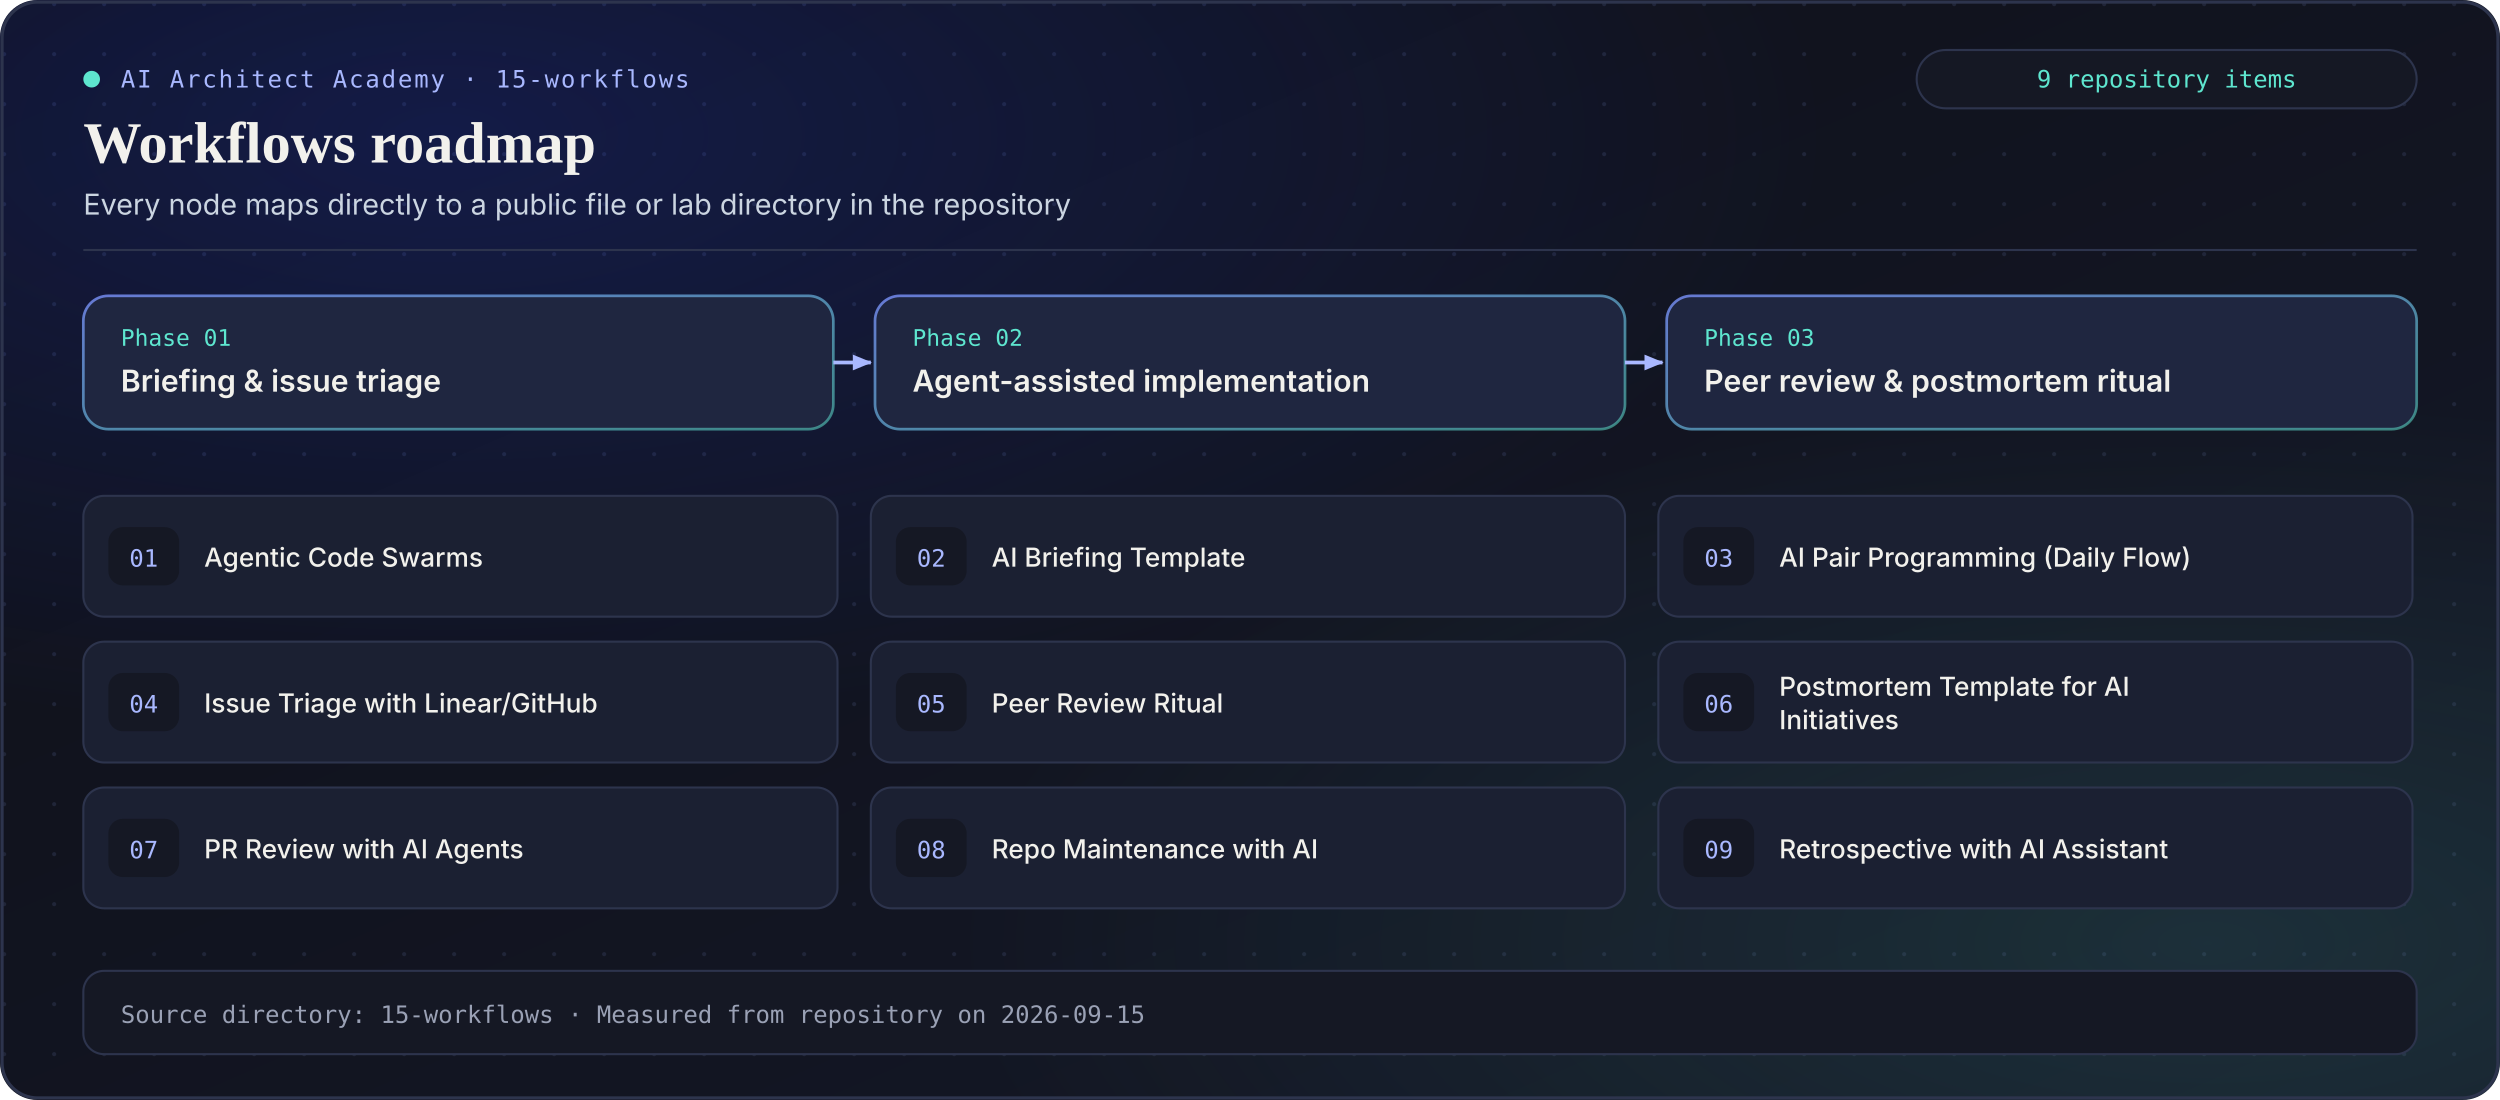
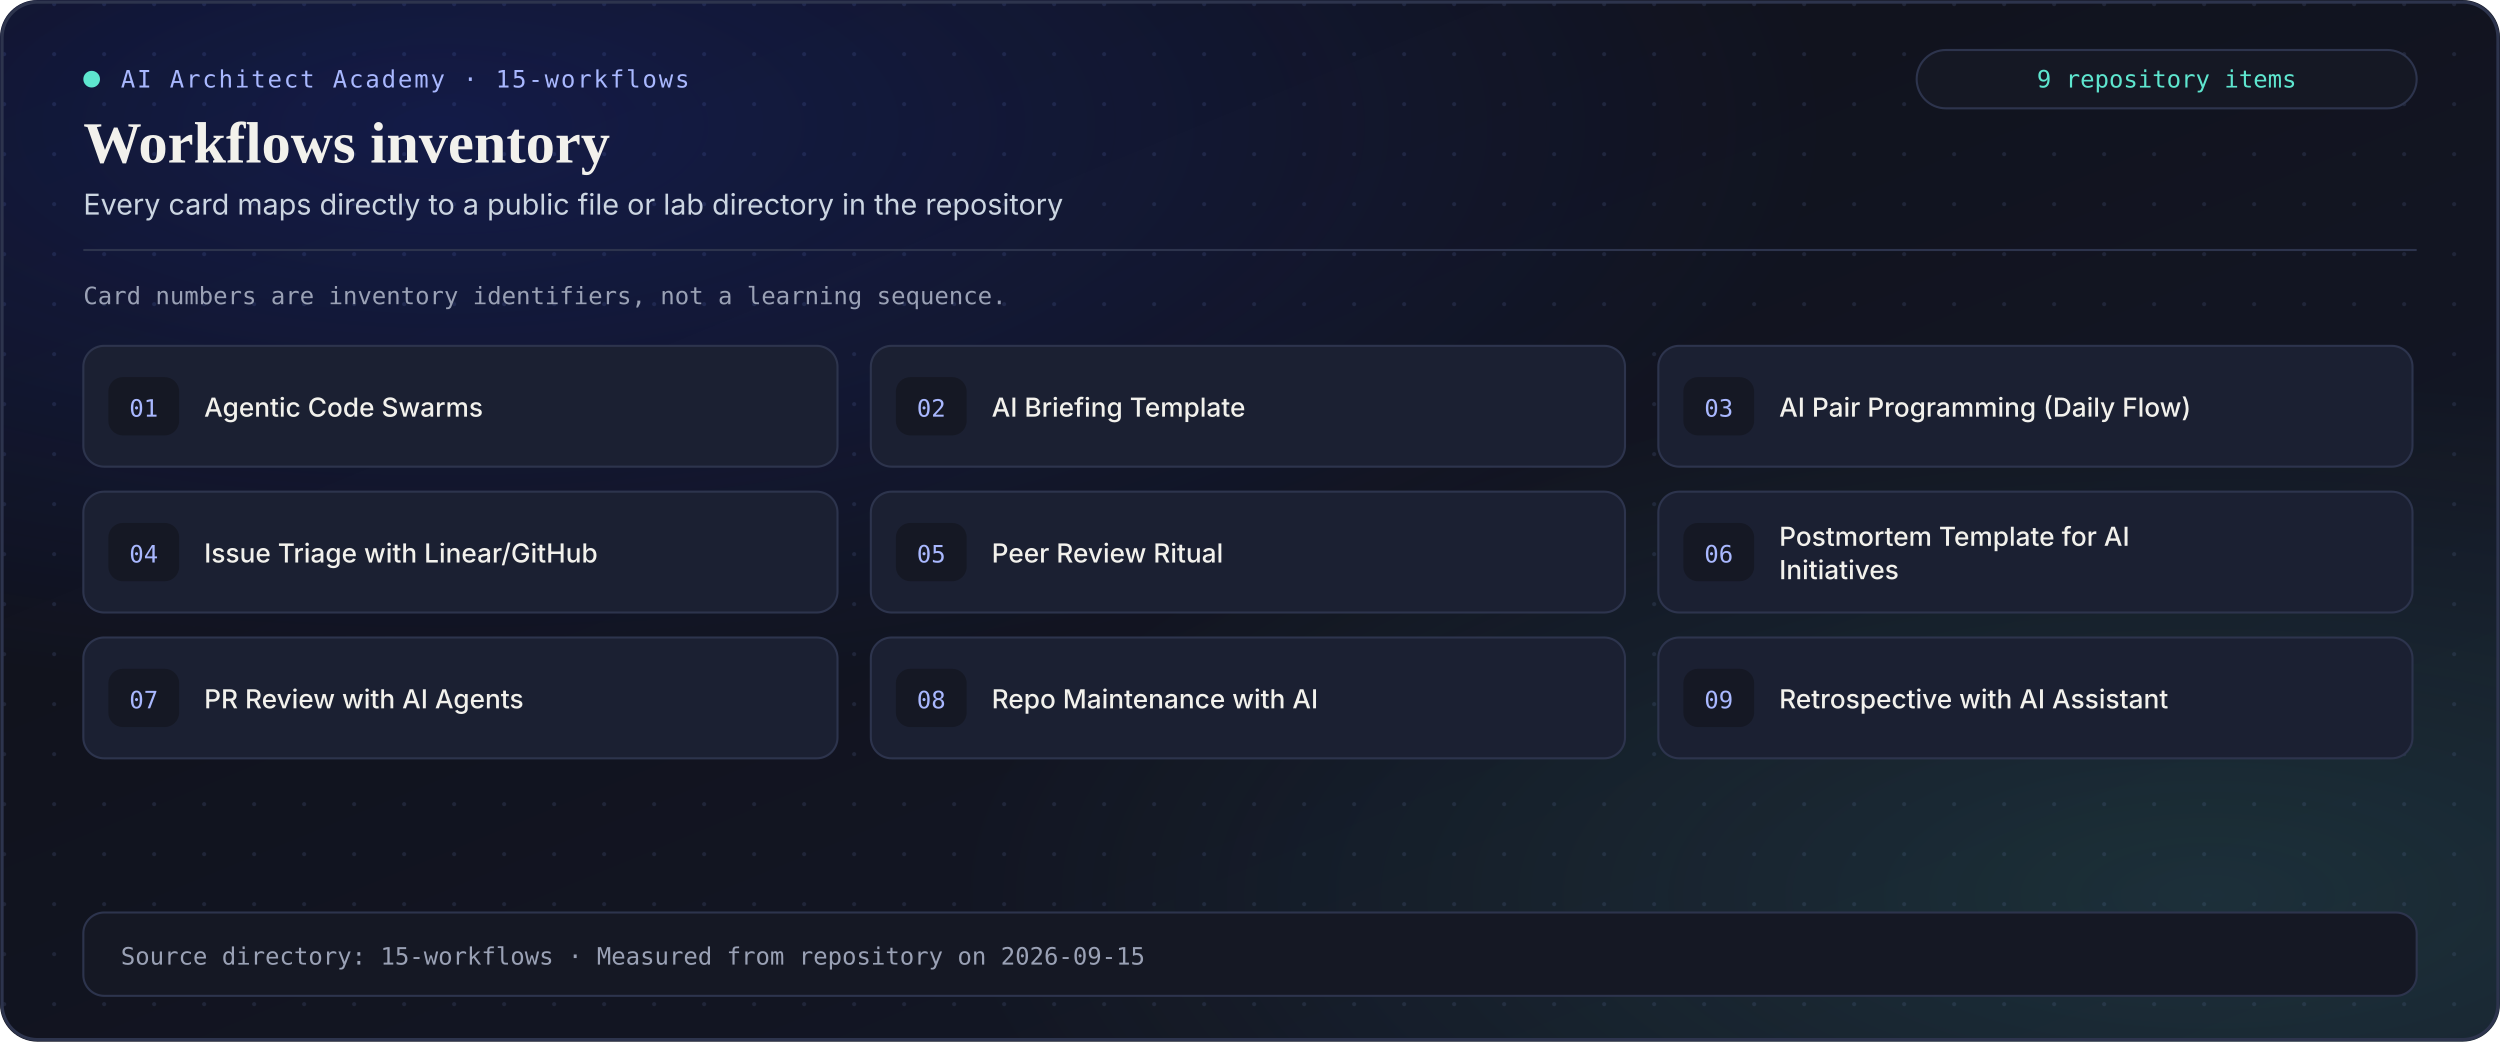
- <svg xmlns="http://www.w3.org/2000/svg" width="1200" height="528" viewBox="0 0 1200 528" role="img" aria-label="Workflows curriculum roadmap">
+ <svg xmlns="http://www.w3.org/2000/svg" width="1200" height="500" viewBox="0 0 1200 500" role="img" aria-label="Workflows curriculum section inventory">
  <defs>
    <linearGradient id="stage-grad" x1="0%" y1="0%" x2="100%" y2="100%">
      <stop offset="0%" stop-color="#0f1017" />
      <stop offset="60%" stop-color="#121522" />
      <stop offset="100%" stop-color="#141826" />
    </linearGradient>
    <linearGradient id="cobalt-stroke" x1="0%" y1="0%" x2="100%" y2="100%">
      <stop offset="0%" stop-color="#7c93ff" stop-opacity="0.78" />
      <stop offset="100%" stop-color="#5ee6cf" stop-opacity="0.52" />
    </linearGradient>
    <radialGradient id="cobalt-glow" cx="18%" cy="12%" r="55%">
      <stop offset="0%" stop-color="#1f3bd6" stop-opacity="0.24" />
      <stop offset="100%" stop-color="#1f3bd6" stop-opacity="0" />
    </radialGradient>
    <radialGradient id="mint-glow" cx="88%" cy="86%" r="50%">
      <stop offset="0%" stop-color="#5ee6cf" stop-opacity="0.12" />
      <stop offset="100%" stop-color="#5ee6cf" stop-opacity="0" />
    </radialGradient>
    <pattern id="academy-grid" width="24" height="24" patternUnits="userSpaceOnUse">
      <circle cx="2" cy="2" r="1" fill="#2d344d" fill-opacity="0.55" />
    </pattern>
    <marker id="arrow-cobalt" viewBox="0 0 10 10" refX="8" refY="5" markerWidth="6" markerHeight="6" orient="auto-start-reverse">
      <path d="M 0 1.5 L 8.5 5 L 0 8.5 z" fill="#a9b8ff" />
    </marker>
    <marker id="arrow-mint" viewBox="0 0 10 10" refX="8" refY="5" markerWidth="6" markerHeight="6" orient="auto-start-reverse">
      <path d="M 0 1.5 L 8.5 5 L 0 8.5 z" fill="#5ee6cf" />
    </marker>
    <marker id="arrow-amber" viewBox="0 0 10 10" refX="8" refY="5" markerWidth="6" markerHeight="6" orient="auto-start-reverse">
      <path d="M 0 1.5 L 8.5 5 L 0 8.5 z" fill="#ffc07a" />
    </marker>
  </defs>
  <style>
    text { font-family: Inter, system-ui, -apple-system, 'Segoe UI', Roboto, Helvetica, Arial, sans-serif; }
    .serif { font-family: 'Playfair Display', Georgia, 'Times New Roman', serif; }
    .mono { font-family: ui-monospace, 'SF Mono', Menlo, Consolas, monospace; }
  </style>
-   <rect width="1200" height="528" rx="18" fill="url(#stage-grad)" />
-   <rect width="1200" height="528" rx="18" fill="url(#academy-grid)" />
-   <rect width="1200" height="528" rx="18" fill="url(#cobalt-glow)" />
-   <rect width="1200" height="528" rx="18" fill="url(#mint-glow)" />
-   <rect x="1" y="1" width="1198" height="526" rx="17" fill="none" stroke="#2d344d" stroke-width="1.5" />
+   <rect width="1200" height="500" rx="18" fill="url(#stage-grad)" />
+   <rect width="1200" height="500" rx="18" fill="url(#academy-grid)" />
+   <rect width="1200" height="500" rx="18" fill="url(#cobalt-glow)" />
+   <rect width="1200" height="500" rx="18" fill="url(#mint-glow)" />
+   <rect x="1" y="1" width="1198" height="498" rx="17" fill="none" stroke="#2d344d" stroke-width="1.5" />
  <g>
    <rect x="40" y="34" width="8" height="8" rx="4" fill="#5ee6cf" />
    <text x="58" y="42" class="mono" font-size="11.5" fill="#a9b8ff" letter-spacing="0.9">AI Architect Academy · 15-workflows</text>
    <rect x="920" y="24" width="240" height="28" rx="14" fill="#151824" stroke="#2d344d" />
    <text x="1040" y="42" text-anchor="middle" class="mono" font-size="11.5" fill="#5ee6cf">9 repository items</text>
-     <text x="40" y="78" class="serif" font-size="28" font-weight="600" fill="#f2f1ec">Workflows roadmap</text>
-     <text x="40" y="103" font-size="13.8" fill="#cbd5e1">Every node maps directly to a public file or lab directory in the repository</text>
+     <text x="40" y="78" class="serif" font-size="28" font-weight="600" fill="#f2f1ec">Workflows inventory</text>
+     <text x="40" y="103" font-size="13.8" fill="#cbd5e1">Every card maps directly to a public file or lab directory in the repository</text>
    <line x1="40" y1="120" x2="1160" y2="120" stroke="#2d344d" stroke-width="1" />
  </g>
+   <text x="40" y="146" class="mono" font-size="11.5" fill="#9aa1b5">Card numbers are inventory identifiers, not a learning sequence.</text>
  <g>
-     <rect x="40" y="142" width="360" height="64" rx="12" fill="#1f2640" stroke="url(#cobalt-stroke)" stroke-width="1.3" />
-     <text x="58" y="166" class="mono" font-size="11" fill="#5ee6cf">Phase 01</text>
-     <text x="58" y="188" font-size="14.5" font-weight="600" fill="#f2f1ec">Briefing &amp; issue triage</text>
-     <line x1="400" y1="174" x2="418" y2="174" stroke="#a9b8ff" stroke-width="1.8" marker-end="url(#arrow-cobalt)" />
+     <rect x="40" y="166" width="362" height="58" rx="10" fill="#1b2032" stroke="#2d344d" />
+     <rect x="52" y="181" width="34" height="28" rx="7" fill="#151824" />
+     <text x="69" y="200" text-anchor="middle" class="mono" font-size="11.5" fill="#a9b8ff">01</text>
+     <text x="98" y="200" font-size="12.6" font-weight="550" fill="#f2f1ec">Agentic Code Swarms</text>
  </g>
  <g>
-     <rect x="420" y="142" width="360" height="64" rx="12" fill="#1f2640" stroke="url(#cobalt-stroke)" stroke-width="1.3" />
-     <text x="438" y="166" class="mono" font-size="11" fill="#5ee6cf">Phase 02</text>
-     <text x="438" y="188" font-size="14.5" font-weight="600" fill="#f2f1ec">Agent-assisted implementation</text>
-     <line x1="780" y1="174" x2="798" y2="174" stroke="#a9b8ff" stroke-width="1.8" marker-end="url(#arrow-cobalt)" />
+     <rect x="418" y="166" width="362" height="58" rx="10" fill="#1b2032" stroke="#2d344d" />
+     <rect x="430" y="181" width="34" height="28" rx="7" fill="#151824" />
+     <text x="447" y="200" text-anchor="middle" class="mono" font-size="11.5" fill="#a9b8ff">02</text>
+     <text x="476" y="200" font-size="12.6" font-weight="550" fill="#f2f1ec">AI Briefing Template</text>
  </g>
  <g>
-     <rect x="800" y="142" width="360" height="64" rx="12" fill="#1f2640" stroke="url(#cobalt-stroke)" stroke-width="1.3" />
-     <text x="818" y="166" class="mono" font-size="11" fill="#5ee6cf">Phase 03</text>
-     <text x="818" y="188" font-size="14.5" font-weight="600" fill="#f2f1ec">Peer review &amp; postmortem ritual</text>
+     <rect x="796" y="166" width="362" height="58" rx="10" fill="#1b2032" stroke="#2d344d" />
+     <rect x="808" y="181" width="34" height="28" rx="7" fill="#151824" />
+     <text x="825" y="200" text-anchor="middle" class="mono" font-size="11.5" fill="#a9b8ff">03</text>
+     <text x="854" y="200" font-size="12.6" font-weight="550" fill="#f2f1ec">AI Pair Programming (Daily Flow)</text>
  </g>
  <g>
-     <rect x="40" y="238" width="362" height="58" rx="10" fill="#1b2032" stroke="#2d344d" />
-     <rect x="52" y="253" width="34" height="28" rx="7" fill="#151824" />
-     <text x="69" y="272" text-anchor="middle" class="mono" font-size="11.5" fill="#a9b8ff">01</text>
-     <text x="98" y="272" font-size="12.6" font-weight="550" fill="#f2f1ec">Agentic Code Swarms</text>
+     <rect x="40" y="236" width="362" height="58" rx="10" fill="#1b2032" stroke="#2d344d" />
+     <rect x="52" y="251" width="34" height="28" rx="7" fill="#151824" />
+     <text x="69" y="270" text-anchor="middle" class="mono" font-size="11.5" fill="#a9b8ff">04</text>
+     <text x="98" y="270" font-size="12.6" font-weight="550" fill="#f2f1ec">Issue Triage with Linear/GitHub</text>
  </g>
  <g>
-     <rect x="418" y="238" width="362" height="58" rx="10" fill="#1b2032" stroke="#2d344d" />
-     <rect x="430" y="253" width="34" height="28" rx="7" fill="#151824" />
-     <text x="447" y="272" text-anchor="middle" class="mono" font-size="11.5" fill="#a9b8ff">02</text>
-     <text x="476" y="272" font-size="12.6" font-weight="550" fill="#f2f1ec">AI Briefing Template</text>
+     <rect x="418" y="236" width="362" height="58" rx="10" fill="#1b2032" stroke="#2d344d" />
+     <rect x="430" y="251" width="34" height="28" rx="7" fill="#151824" />
+     <text x="447" y="270" text-anchor="middle" class="mono" font-size="11.5" fill="#a9b8ff">05</text>
+     <text x="476" y="270" font-size="12.6" font-weight="550" fill="#f2f1ec">Peer Review Ritual</text>
  </g>
  <g>
-     <rect x="796" y="238" width="362" height="58" rx="10" fill="#1b2032" stroke="#2d344d" />
-     <rect x="808" y="253" width="34" height="28" rx="7" fill="#151824" />
-     <text x="825" y="272" text-anchor="middle" class="mono" font-size="11.5" fill="#a9b8ff">03</text>
-     <text x="854" y="272" font-size="12.6" font-weight="550" fill="#f2f1ec">AI Pair Programming (Daily Flow)</text>
+     <rect x="796" y="236" width="362" height="58" rx="10" fill="#1b2032" stroke="#2d344d" />
+     <rect x="808" y="251" width="34" height="28" rx="7" fill="#151824" />
+     <text x="825" y="270" text-anchor="middle" class="mono" font-size="11.5" fill="#a9b8ff">06</text>
+     <text x="854" y="262" font-size="12.6" font-weight="550" fill="#f2f1ec">Postmortem Template for AI</text>
+     <text x="854" y="278" font-size="12.6" font-weight="550" fill="#f2f1ec">Initiatives</text>
  </g>
  <g>
-     <rect x="40" y="308" width="362" height="58" rx="10" fill="#1b2032" stroke="#2d344d" />
-     <rect x="52" y="323" width="34" height="28" rx="7" fill="#151824" />
-     <text x="69" y="342" text-anchor="middle" class="mono" font-size="11.5" fill="#a9b8ff">04</text>
-     <text x="98" y="342" font-size="12.6" font-weight="550" fill="#f2f1ec">Issue Triage with Linear/GitHub</text>
+     <rect x="40" y="306" width="362" height="58" rx="10" fill="#1b2032" stroke="#2d344d" />
+     <rect x="52" y="321" width="34" height="28" rx="7" fill="#151824" />
+     <text x="69" y="340" text-anchor="middle" class="mono" font-size="11.5" fill="#a9b8ff">07</text>
+     <text x="98" y="340" font-size="12.6" font-weight="550" fill="#f2f1ec">PR Review with AI Agents</text>
  </g>
  <g>
-     <rect x="418" y="308" width="362" height="58" rx="10" fill="#1b2032" stroke="#2d344d" />
-     <rect x="430" y="323" width="34" height="28" rx="7" fill="#151824" />
-     <text x="447" y="342" text-anchor="middle" class="mono" font-size="11.5" fill="#a9b8ff">05</text>
-     <text x="476" y="342" font-size="12.6" font-weight="550" fill="#f2f1ec">Peer Review Ritual</text>
+     <rect x="418" y="306" width="362" height="58" rx="10" fill="#1b2032" stroke="#2d344d" />
+     <rect x="430" y="321" width="34" height="28" rx="7" fill="#151824" />
+     <text x="447" y="340" text-anchor="middle" class="mono" font-size="11.5" fill="#a9b8ff">08</text>
+     <text x="476" y="340" font-size="12.6" font-weight="550" fill="#f2f1ec">Repo Maintenance with AI</text>
  </g>
  <g>
-     <rect x="796" y="308" width="362" height="58" rx="10" fill="#1b2032" stroke="#2d344d" />
-     <rect x="808" y="323" width="34" height="28" rx="7" fill="#151824" />
-     <text x="825" y="342" text-anchor="middle" class="mono" font-size="11.5" fill="#a9b8ff">06</text>
-     <text x="854" y="334" font-size="12.6" font-weight="550" fill="#f2f1ec">Postmortem Template for AI</text>
-     <text x="854" y="350" font-size="12.6" font-weight="550" fill="#f2f1ec">Initiatives</text>
+     <rect x="796" y="306" width="362" height="58" rx="10" fill="#1b2032" stroke="#2d344d" />
+     <rect x="808" y="321" width="34" height="28" rx="7" fill="#151824" />
+     <text x="825" y="340" text-anchor="middle" class="mono" font-size="11.5" fill="#a9b8ff">09</text>
+     <text x="854" y="340" font-size="12.6" font-weight="550" fill="#f2f1ec">Retrospective with AI Assistant</text>
  </g>
  <g>
-     <rect x="40" y="378" width="362" height="58" rx="10" fill="#1b2032" stroke="#2d344d" />
-     <rect x="52" y="393" width="34" height="28" rx="7" fill="#151824" />
-     <text x="69" y="412" text-anchor="middle" class="mono" font-size="11.5" fill="#a9b8ff">07</text>
-     <text x="98" y="412" font-size="12.6" font-weight="550" fill="#f2f1ec">PR Review with AI Agents</text>
-   </g>
-   <g>
-     <rect x="418" y="378" width="362" height="58" rx="10" fill="#1b2032" stroke="#2d344d" />
-     <rect x="430" y="393" width="34" height="28" rx="7" fill="#151824" />
-     <text x="447" y="412" text-anchor="middle" class="mono" font-size="11.5" fill="#a9b8ff">08</text>
-     <text x="476" y="412" font-size="12.6" font-weight="550" fill="#f2f1ec">Repo Maintenance with AI</text>
-   </g>
-   <g>
-     <rect x="796" y="378" width="362" height="58" rx="10" fill="#1b2032" stroke="#2d344d" />
-     <rect x="808" y="393" width="34" height="28" rx="7" fill="#151824" />
-     <text x="825" y="412" text-anchor="middle" class="mono" font-size="11.5" fill="#a9b8ff">09</text>
-     <text x="854" y="412" font-size="12.6" font-weight="550" fill="#f2f1ec">Retrospective with AI Assistant</text>
-   </g>
-   <g>
-     <rect x="40" y="466" width="1120" height="40" rx="10" fill="#151824" stroke="#2d344d" />
-     <text x="58" y="491" class="mono" font-size="11.5" fill="#9aa1b5">Source directory: 15-workflows · Measured from repository on 2026-09-15</text>
+     <rect x="40" y="438" width="1120" height="40" rx="10" fill="#151824" stroke="#2d344d" />
+     <text x="58" y="463" class="mono" font-size="11.5" fill="#9aa1b5">Source directory: 15-workflows · Measured from repository on 2026-09-15</text>
  </g>
</svg>
